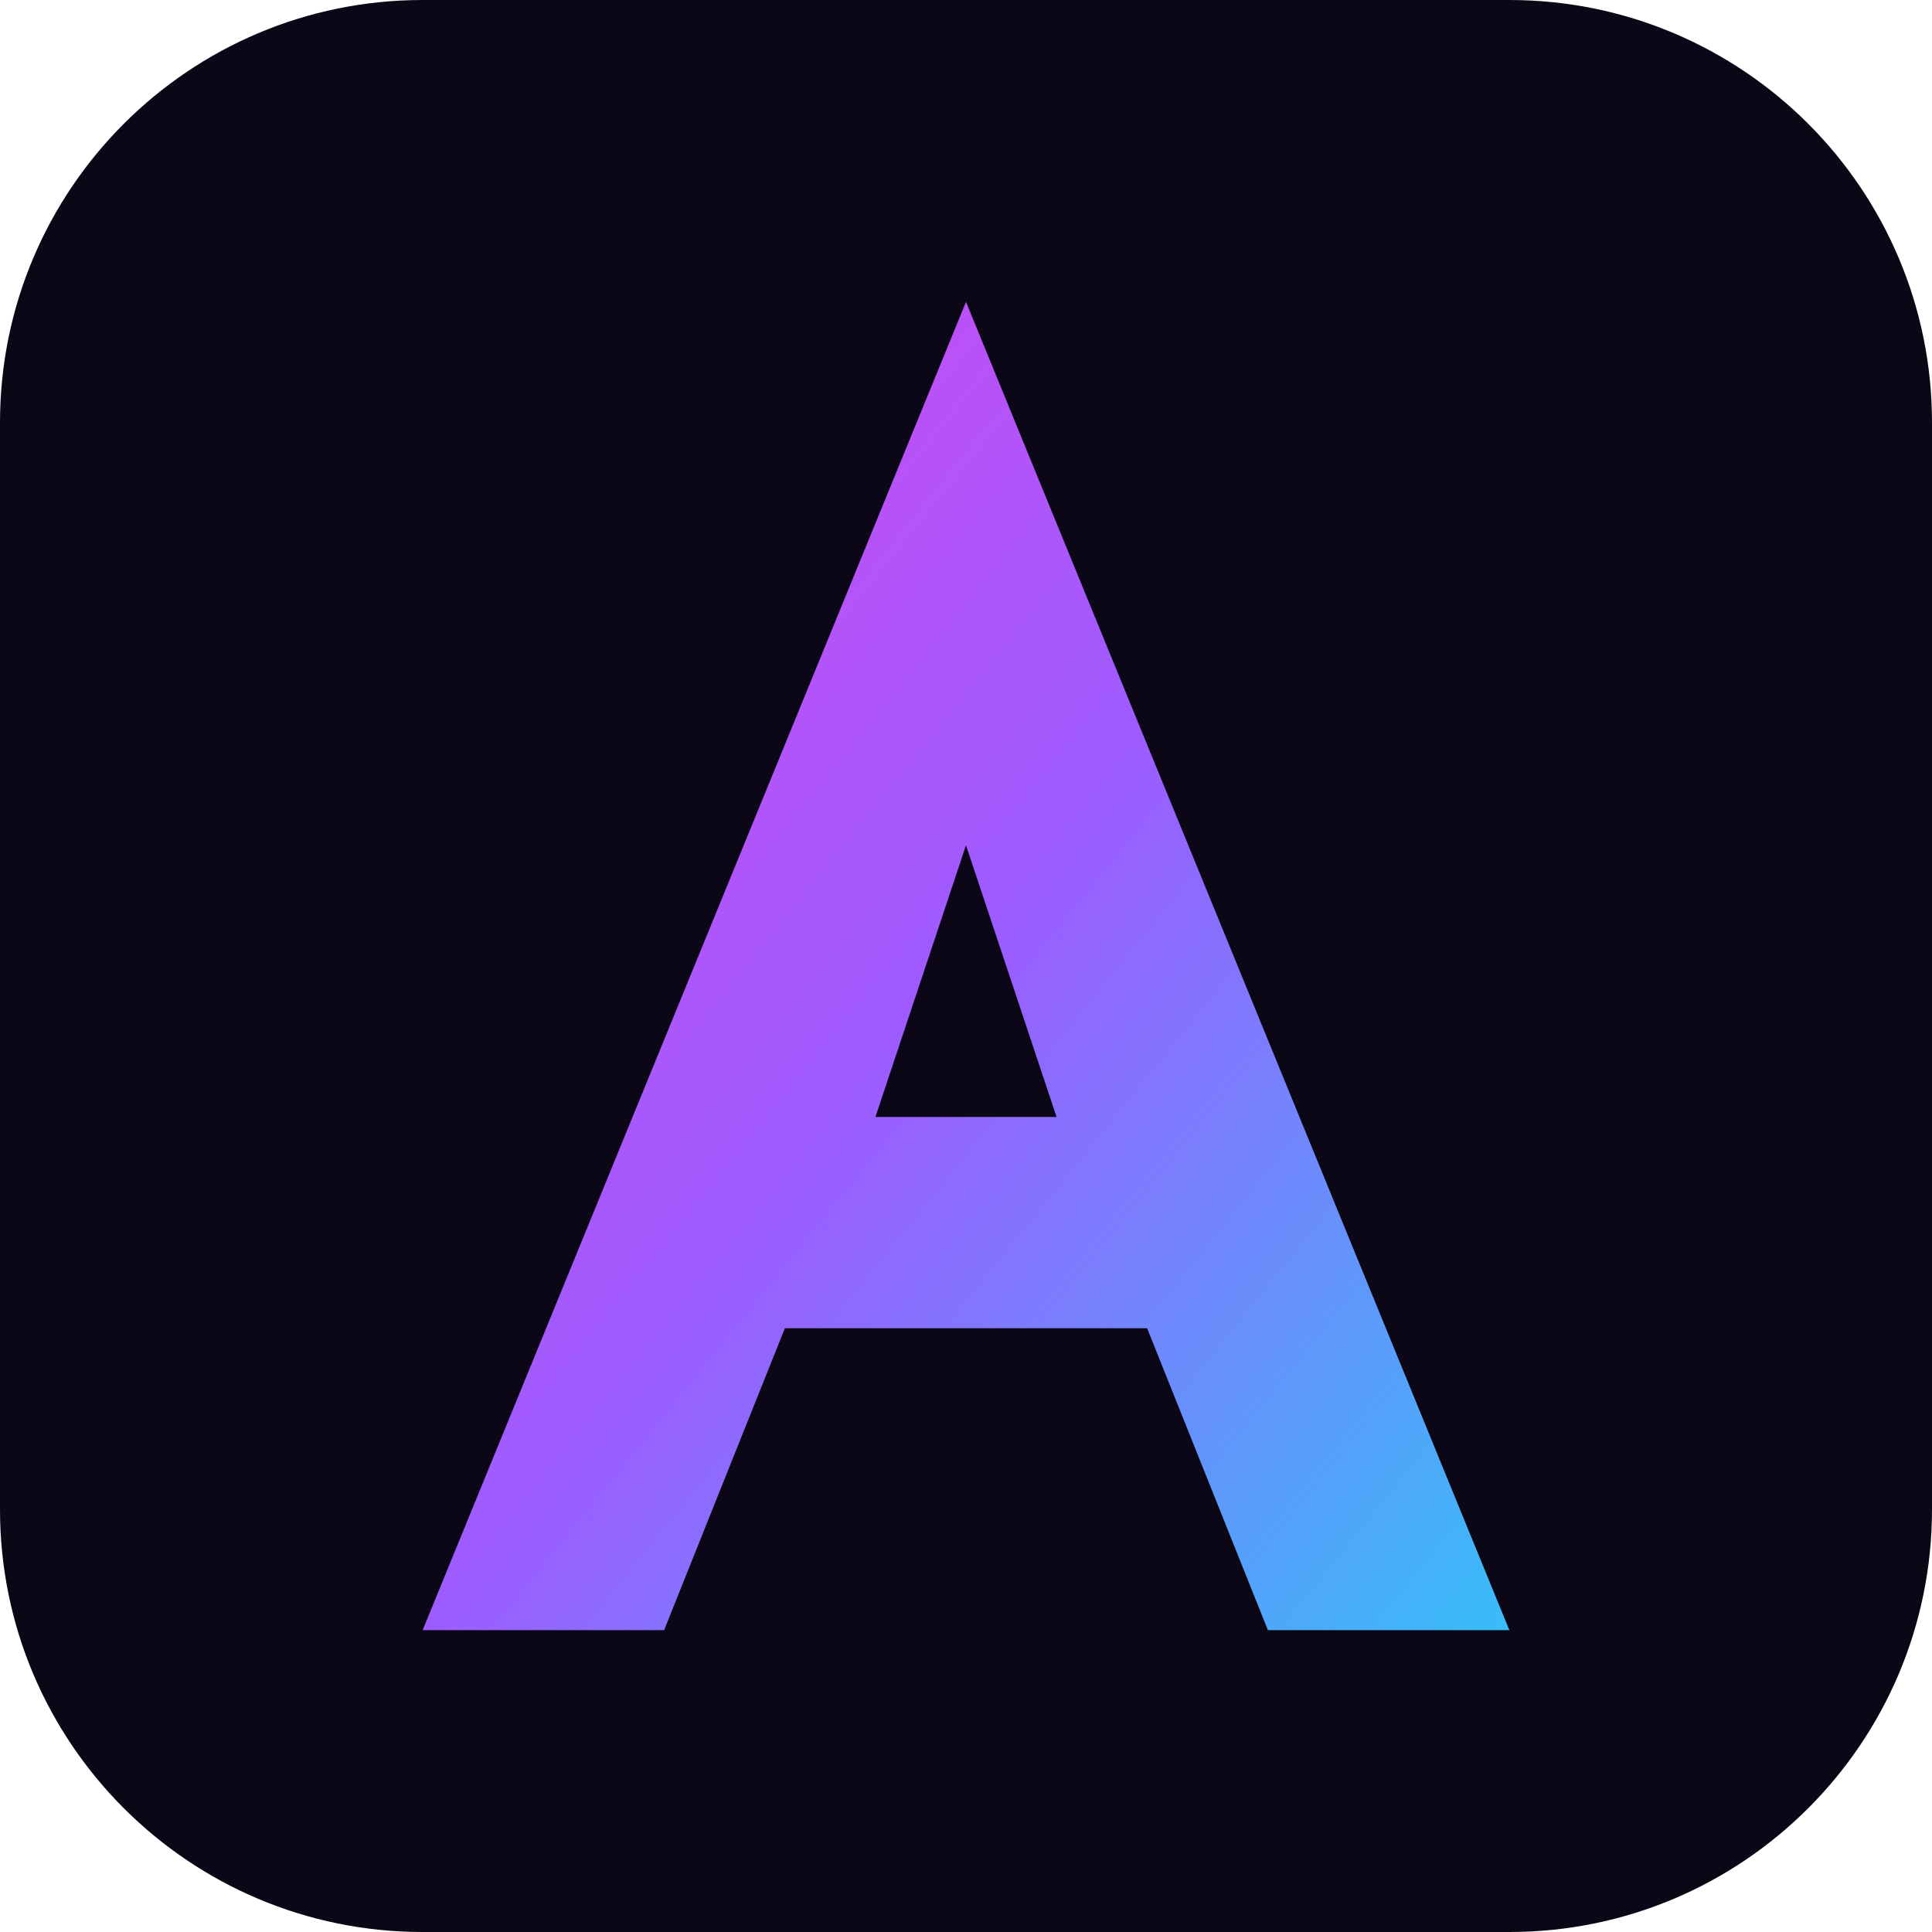
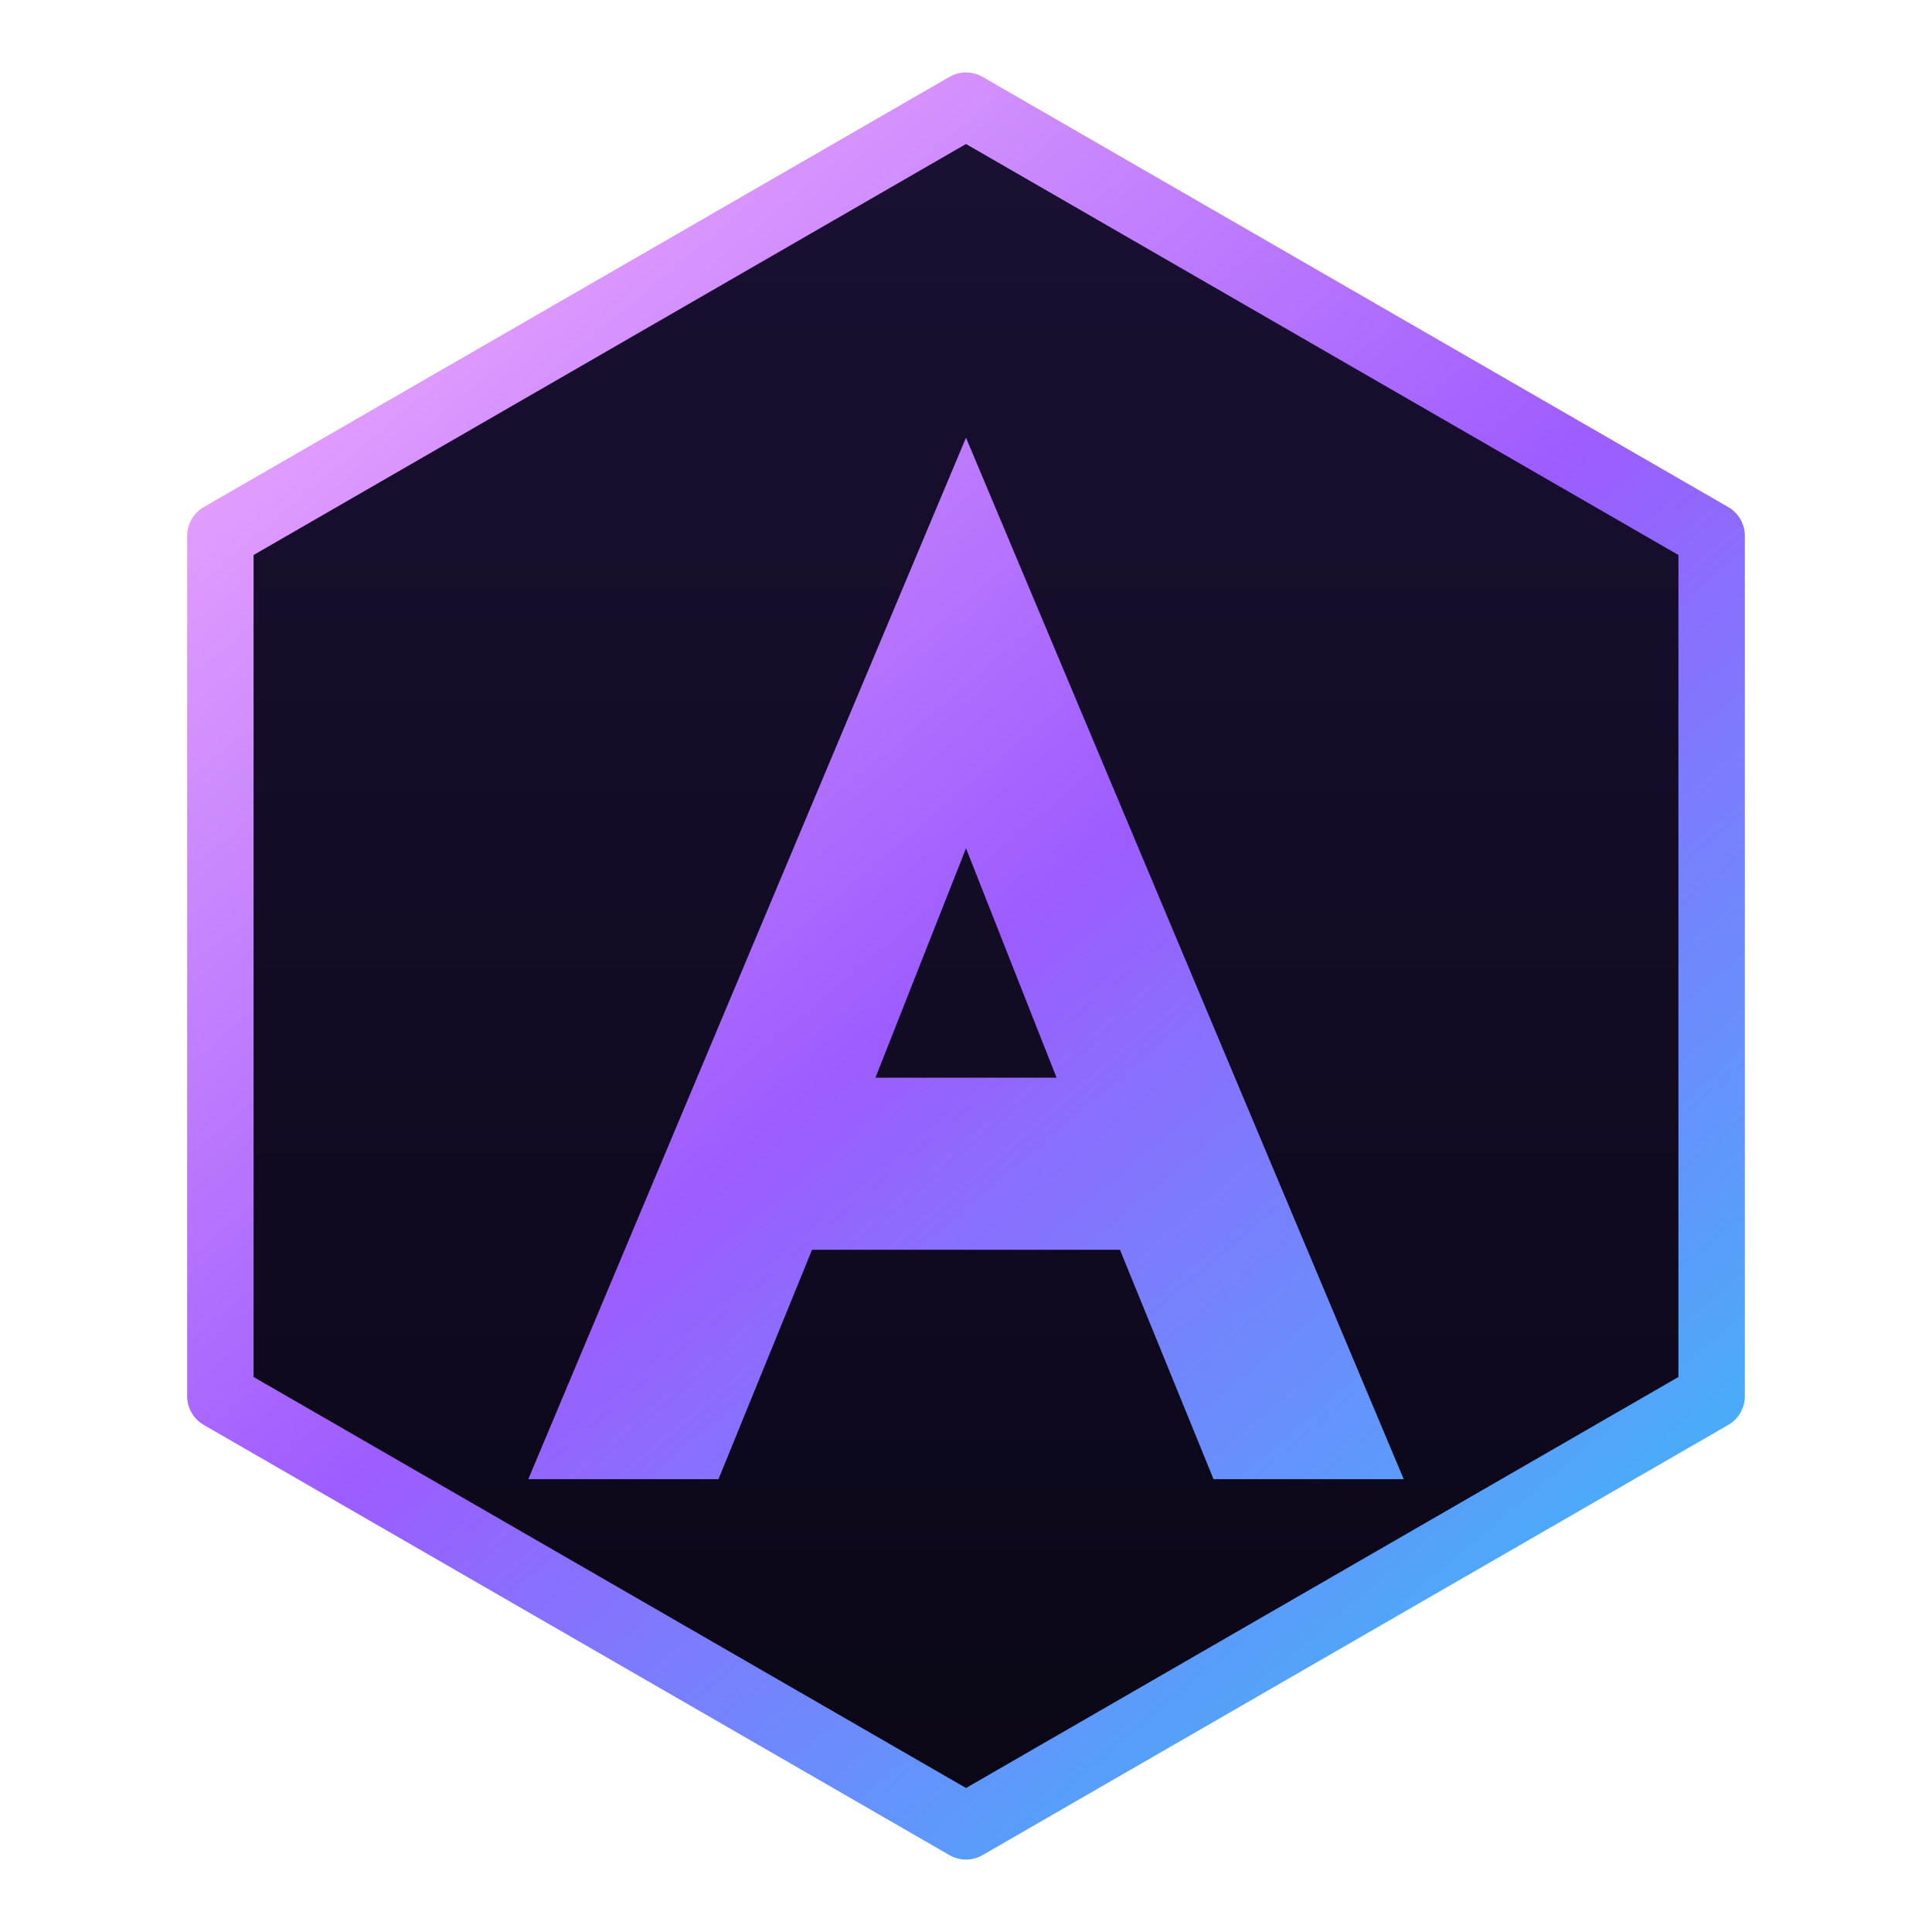
- <svg xmlns="http://www.w3.org/2000/svg" viewBox="0 0 64 64">
+ <svg xmlns="http://www.w3.org/2000/svg" viewBox="0 0 64 64" role="img" aria-label="Arise">
  <defs>
-     <linearGradient id="g" x1="0" y1="0" x2="1" y2="1">
-       <stop offset="0" stop-color="#d946ef" />
+     <linearGradient id="g" x1="10" y1="6" x2="54" y2="58" gradientUnits="userSpaceOnUse">
+       <stop offset="0" stop-color="#f0abfc" />
      <stop offset=".5" stop-color="#9d5cff" />
      <stop offset="1" stop-color="#38bdf8" />
    </linearGradient>
+     <linearGradient id="f" x1="32" y1="4" x2="32" y2="60" gradientUnits="userSpaceOnUse">
+       <stop offset="0" stop-color="#1a1033" />
+       <stop offset="1" stop-color="#0a0716" />
+     </linearGradient>
  </defs>
-   <rect width="64" height="64" rx="14" fill="#0b0716" />
-   <path d="M32 10 50 54H42L38 44H26L22 54H14ZM29 37H35L32 28Z" fill="url(#g)" />
+   <path d="M32 3.5 56.7 17.75v28.5L32 60.5 7.3 46.25v-28.5Z" fill="url(#f)" stroke="url(#g)" stroke-width="2.2" stroke-linejoin="round" />
+   <path d="M32 14.5 46.5 49h-6.3l-3.1-7.6H26.9L23.8 49h-6.3Zm-3 21.2h6L32 28.1Z" fill="url(#g)" fill-rule="evenodd" />
</svg>
